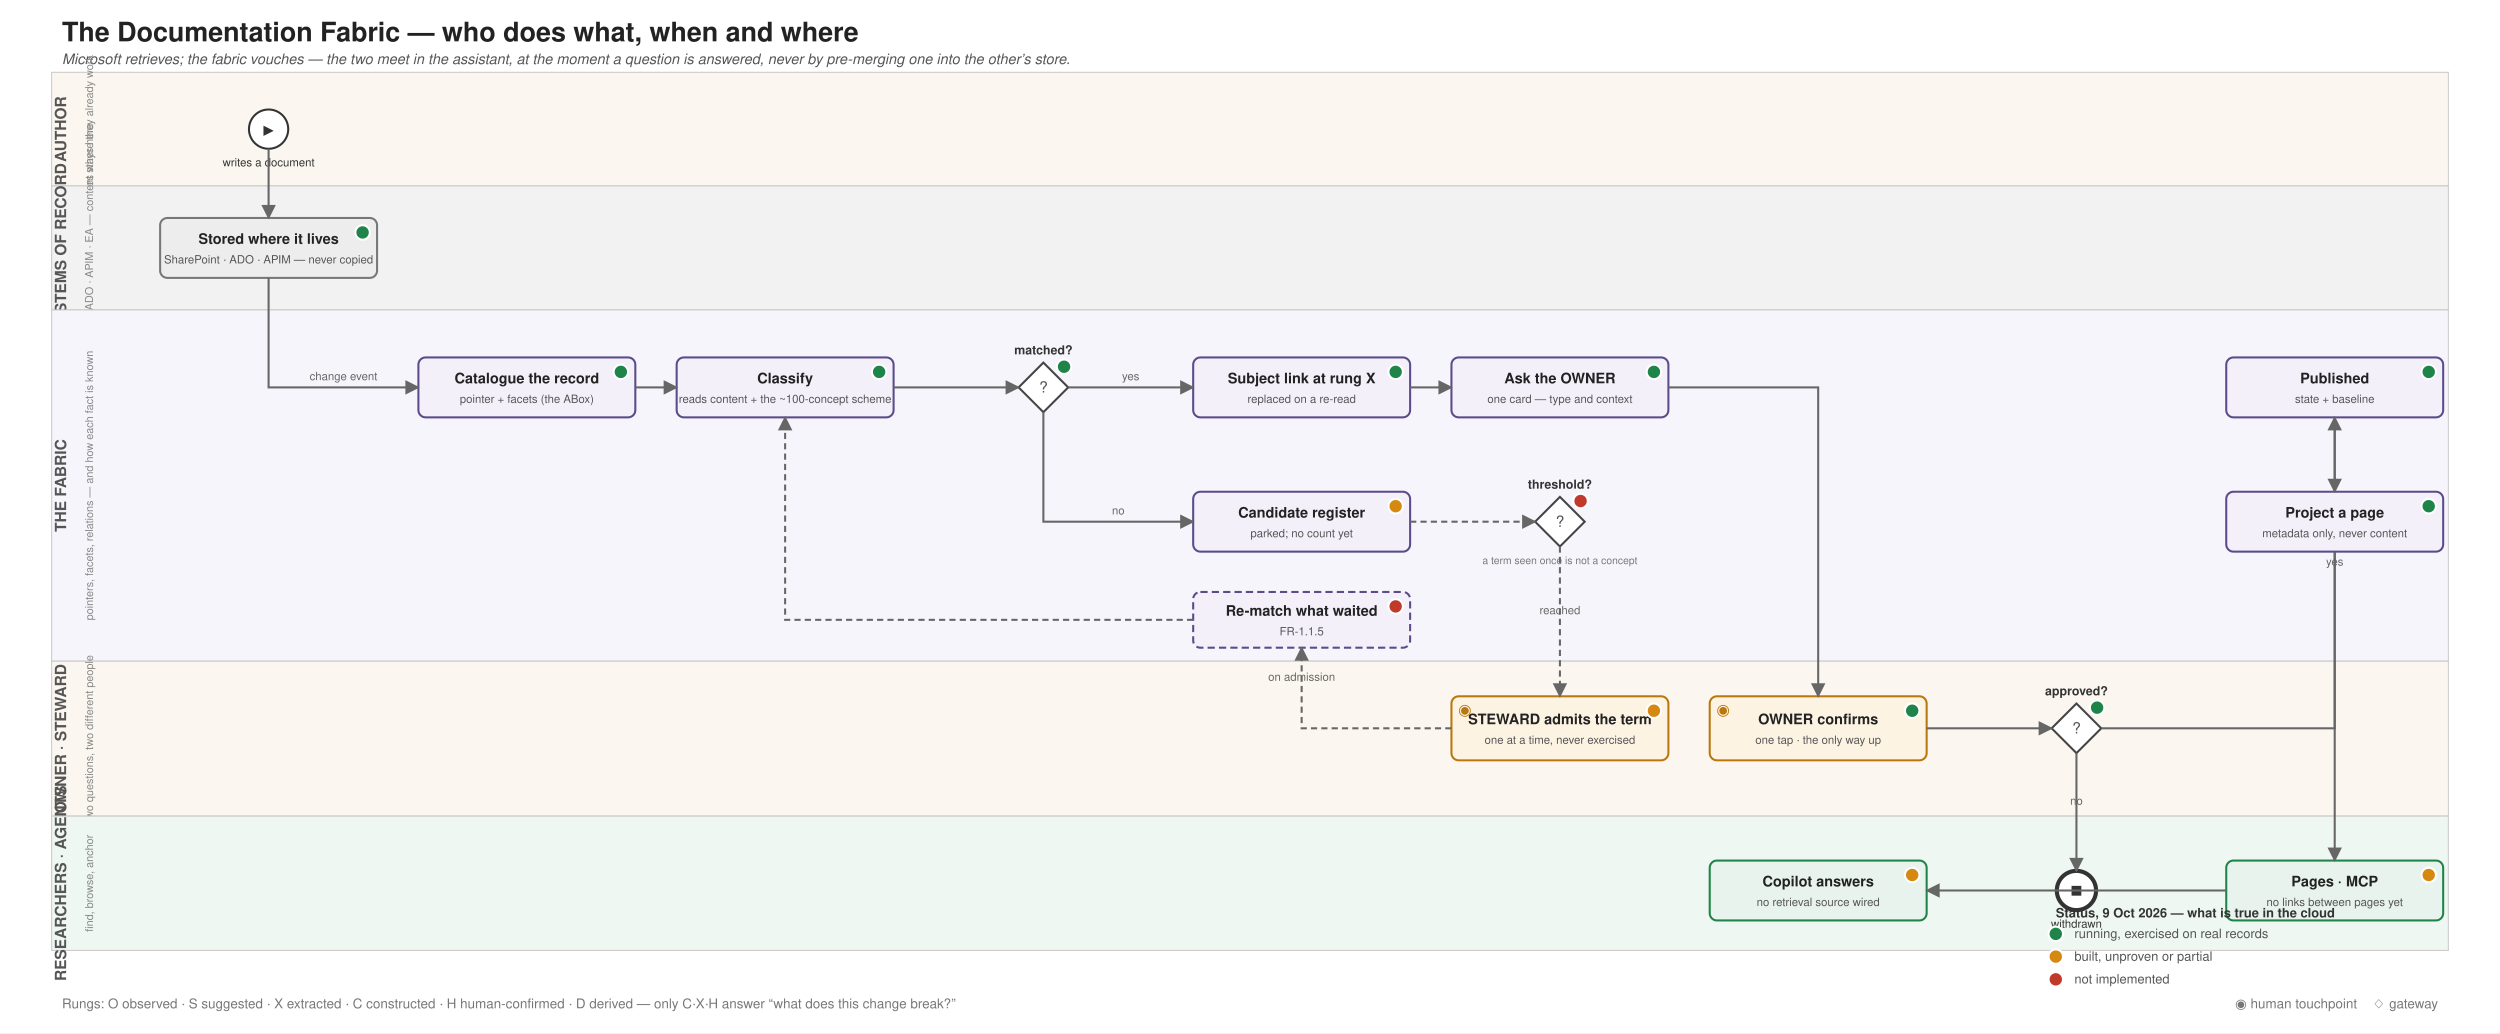
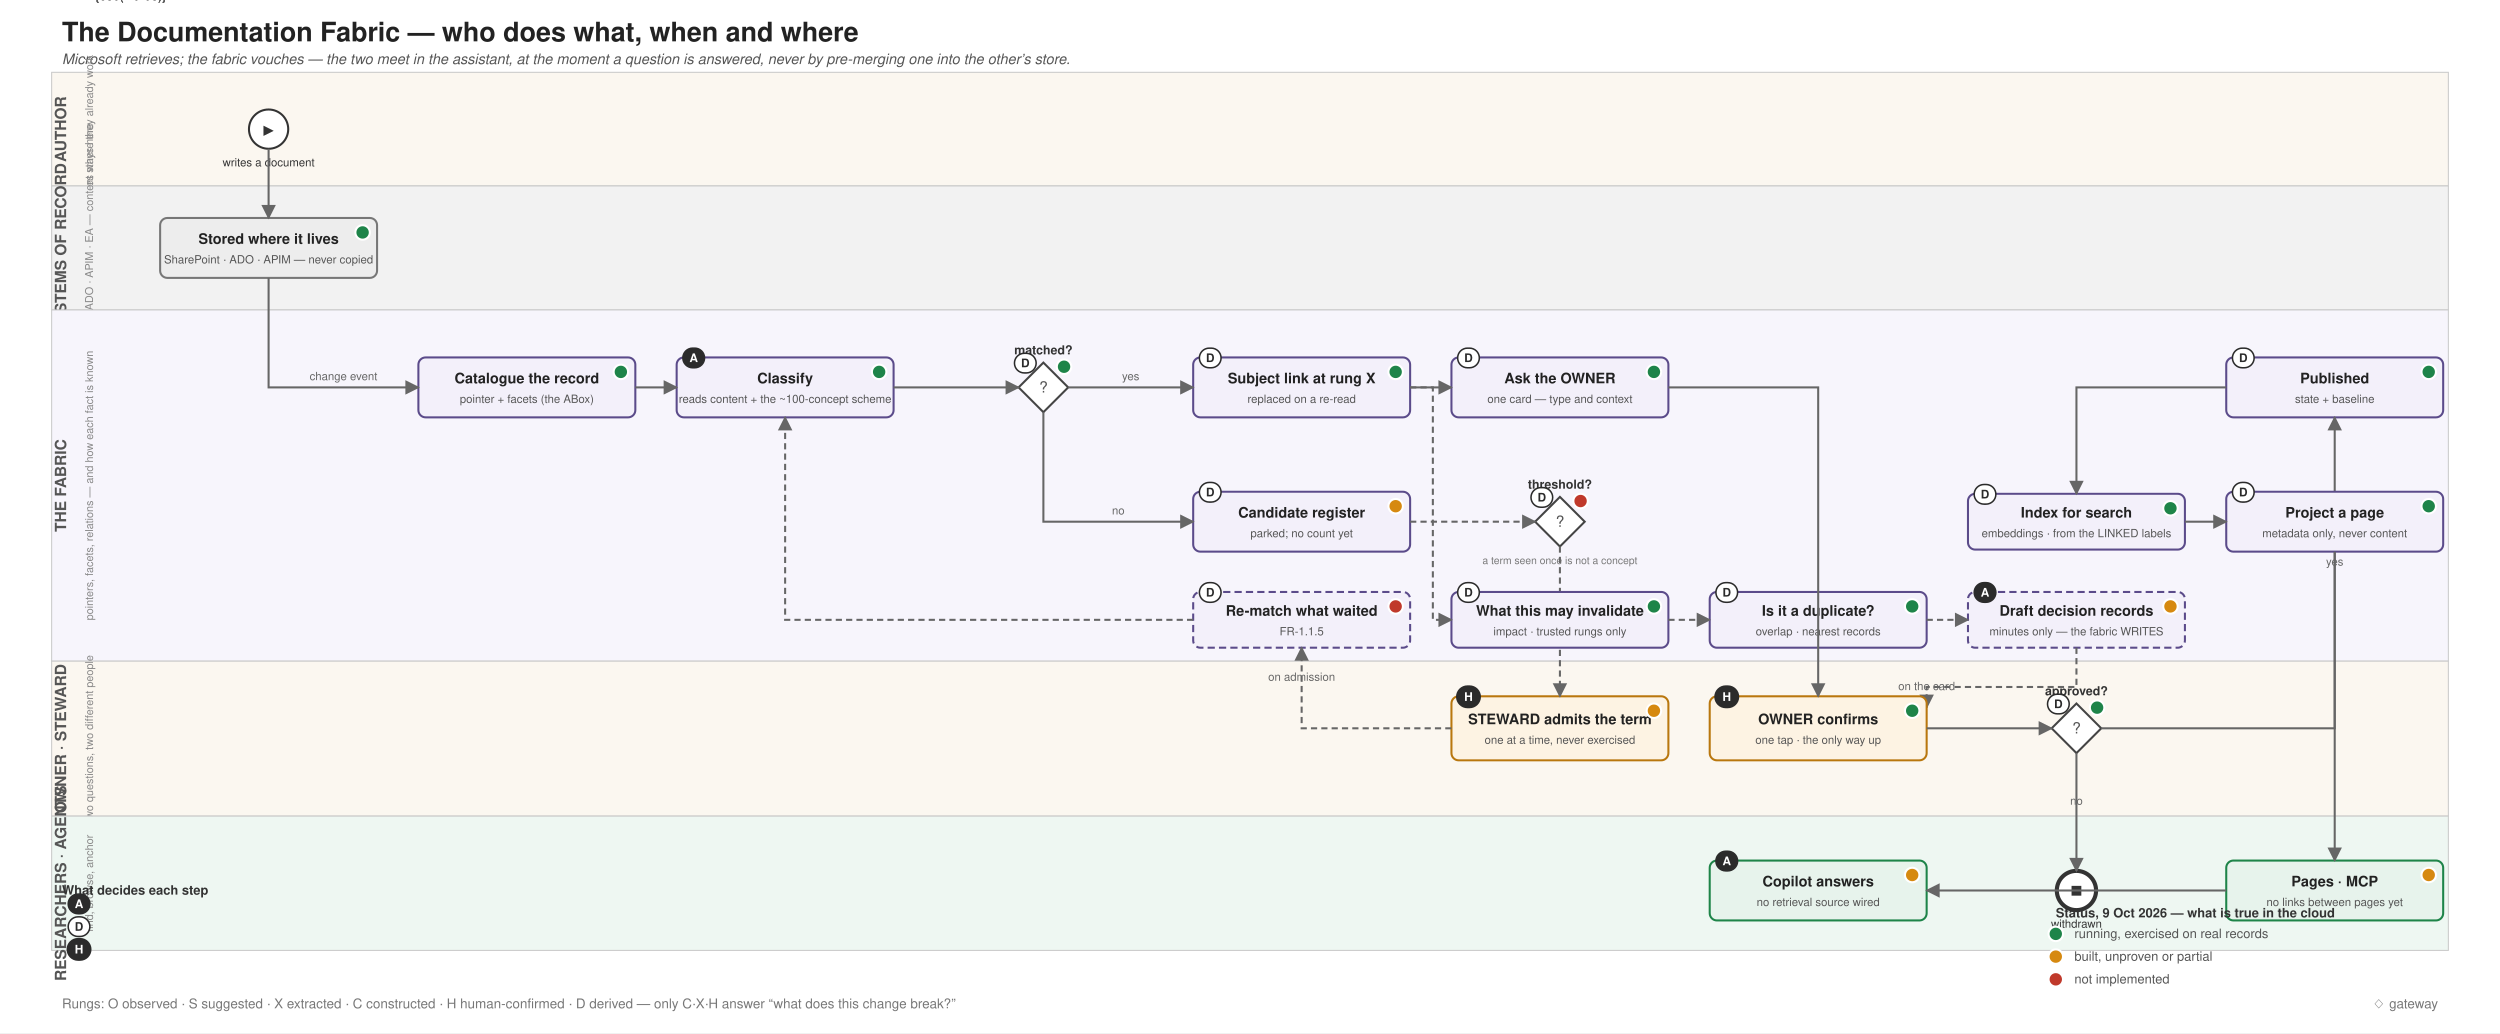
<svg xmlns="http://www.w3.org/2000/svg" viewBox="0 0 2420 1000" width="2420" height="1000" font-family="Segoe UI,Helvetica,Arial,sans-serif">
  <defs>
    <marker id="a" viewBox="0 0 10 10" refX="9" refY="5" markerWidth="7" markerHeight="7" orient="auto-start-reverse">
      <path d="M0,0 L10,5 L0,10 z" fill="#666" />
    </marker>
  </defs>
  <rect width="2420" height="1000" fill="#fff" />
  <text x="60" y="40" font-size="26" font-weight="700" fill="#222">The Documentation Fabric — who does what, when and where</text>
  <text x="60" y="62" font-size="14" font-style="italic" fill="#555">Microsoft retrieves; the fabric vouches — the two meet in the assistant, at the moment a question is answered, never by pre-merging one into the other’s store.</text>
  <rect x="50" y="70" width="2320" height="110" fill="#fbf7f0" stroke="#c9c9c9" />
  <text x="70" y="119.0" transform="rotate(-90 70 125.0)" text-anchor="middle" font-size="15" font-weight="700" fill="#555">AUTHOR</text>
  <text x="86" y="129.0" transform="rotate(-90 86 125.0)" text-anchor="middle" font-size="10.5" fill="#888">writes where they already work</text>
  <rect x="50" y="180" width="2320" height="120" fill="#f2f2f2" stroke="#c9c9c9" />
  <text x="70" y="234.0" transform="rotate(-90 70 240.0)" text-anchor="middle" font-size="15" font-weight="700" fill="#555">SYSTEMS OF RECORD</text>
  <text x="86" y="244.0" transform="rotate(-90 86 240.0)" text-anchor="middle" font-size="10.5" fill="#888">SharePoint · ADO · APIM · EA — content stays here</text>
  <rect x="50" y="300" width="2320" height="340" fill="#f7f5fc" stroke="#c9c9c9" />
  <text x="70" y="464.0" transform="rotate(-90 70 470.0)" text-anchor="middle" font-size="15" font-weight="700" fill="#555">THE FABRIC</text>
  <text x="86" y="474.0" transform="rotate(-90 86 470.0)" text-anchor="middle" font-size="10.5" fill="#888">pointers, facets, relations — and how each fact is known</text>
  <rect x="50" y="640" width="2320" height="150" fill="#fbf7f0" stroke="#c9c9c9" />
  <text x="70" y="709.0" transform="rotate(-90 70 715.0)" text-anchor="middle" font-size="15" font-weight="700" fill="#555">OWNER · STEWARD</text>
  <text x="86" y="719.0" transform="rotate(-90 86 715.0)" text-anchor="middle" font-size="10.5" fill="#888">two questions, two different people</text>
  <rect x="50" y="790" width="2320" height="130" fill="#eef7f2" stroke="#c9c9c9" />
  <text x="70" y="849.0" transform="rotate(-90 70 855.0)" text-anchor="middle" font-size="15" font-weight="700" fill="#555">RESEARCHERS · AGENTS</text>
  <text x="86" y="859.0" transform="rotate(-90 86 855.0)" text-anchor="middle" font-size="10.5" fill="#888">find, browse, anchor</text>
  <circle cx="260" cy="125" r="19" fill="#fff" stroke="#333" stroke-width="2" />
  <text x="260" y="130" text-anchor="middle" font-size="13" fill="#333">▶</text>
  <text x="260" y="161" text-anchor="middle" font-size="11" fill="#333">writes a document</text>
  <rect x="155.0" y="211.0" width="210" height="58" rx="7" fill="#ededed" stroke="#777777" stroke-width="2" />
  <text x="260" y="236" text-anchor="middle" font-size="14" font-weight="700" fill="#222">Stored where it lives</text>
  <text x="260" y="255" text-anchor="middle" font-size="11" fill="#555">SharePoint · ADO · APIM — never copied</text>
  <circle cx="351.0" cy="225.0" r="7" fill="#1e8449" stroke="#fff" stroke-width="2" />
  <path d="M260,144 L260,211" fill="none" stroke="#666" stroke-width="2" marker-end="url(#a)" />
  <rect x="405.0" y="346.0" width="210" height="58" rx="7" fill="#f3f0fa" stroke="#5b4b8a" stroke-width="2" />
  <text x="510" y="371" text-anchor="middle" font-size="14" font-weight="700" fill="#222">Catalogue the record</text>
  <text x="510" y="390" text-anchor="middle" font-size="11" fill="#555">pointer + facets  (the ABox)</text>
  <circle cx="601.0" cy="360.0" r="7" fill="#1e8449" stroke="#fff" stroke-width="2" />
  <path d="M260,269 L260,375 L405,375" fill="none" stroke="#666" stroke-width="2" marker-end="url(#a)" />
  <text x="332.5" y="368.0" text-anchor="middle" font-size="11" fill="#666">change event</text>
  <rect x="655.0" y="346.0" width="210" height="58" rx="7" fill="#f3f0fa" stroke="#5b4b8a" stroke-width="2" />
  <text x="760" y="371" text-anchor="middle" font-size="14" font-weight="700" fill="#222">Classify</text>
  <text x="760" y="390" text-anchor="middle" font-size="11" fill="#555">reads content + the ~100-concept scheme</text>
+   <rect x="661.0" y="337.0" width="21" height="19" rx="9.5" fill="#2b2b2b" stroke="#2b2b2b" stroke-width="1.5" />
+   <text x="671.5" y="350.5" text-anchor="middle" font-size="11.5" font-weight="700" fill="#ffffff">A</text>
  <circle cx="851.0" cy="360.0" r="7" fill="#1e8449" stroke="#fff" stroke-width="2" />
  <path d="M615,375 L655,375" fill="none" stroke="#666" stroke-width="2" marker-end="url(#a)" />
  <polygon points="1010,351 1034,375 1010,399 986,375" fill="#fff" stroke="#444" stroke-width="2" />
  <text x="1010" y="380" text-anchor="middle" font-size="15" fill="#555">?</text>
  <text x="1010" y="343" text-anchor="middle" font-size="12" font-weight="700" fill="#333">matched?</text>
  <circle cx="1030" cy="355" r="7" fill="#1e8449" stroke="#fff" stroke-width="2" />
+   <rect x="982.0" y="342.0" width="21" height="19" rx="9.5" fill="#ffffff" stroke="#2b2b2b" stroke-width="1.5" />
+   <text x="992.5" y="355.5" text-anchor="middle" font-size="11.5" font-weight="700" fill="#2b2b2b">D</text>
  <path d="M865,375 L986,375" fill="none" stroke="#666" stroke-width="2" marker-end="url(#a)" />
  <rect x="1155.0" y="346.0" width="210" height="58" rx="7" fill="#f3f0fa" stroke="#5b4b8a" stroke-width="2" />
  <text x="1260" y="371" text-anchor="middle" font-size="14" font-weight="700" fill="#222">Subject link at rung X</text>
  <text x="1260" y="390" text-anchor="middle" font-size="11" fill="#555">replaced on a re-read</text>
+   <rect x="1161.0" y="337.0" width="21" height="19" rx="9.5" fill="#ffffff" stroke="#2b2b2b" stroke-width="1.5" />
+   <text x="1171.5" y="350.5" text-anchor="middle" font-size="11.5" font-weight="700" fill="#2b2b2b">D</text>
  <circle cx="1351.0" cy="360.0" r="7" fill="#1e8449" stroke="#fff" stroke-width="2" />
  <path d="M1034,375 L1155,375" fill="none" stroke="#666" stroke-width="2" marker-end="url(#a)" />
  <text x="1094.5" y="368.0" text-anchor="middle" font-size="11" fill="#666">yes</text>
  <rect x="1155.0" y="476.0" width="210" height="58" rx="7" fill="#f3f0fa" stroke="#5b4b8a" stroke-width="2" />
  <text x="1260" y="501" text-anchor="middle" font-size="14" font-weight="700" fill="#222">Candidate register</text>
  <text x="1260" y="520" text-anchor="middle" font-size="11" fill="#555">parked; no count yet</text>
+   <rect x="1161.0" y="467.0" width="21" height="19" rx="9.5" fill="#ffffff" stroke="#2b2b2b" stroke-width="1.5" />
+   <text x="1171.5" y="480.5" text-anchor="middle" font-size="11.5" font-weight="700" fill="#2b2b2b">D</text>
  <circle cx="1351.0" cy="490.0" r="7" fill="#d68910" stroke="#fff" stroke-width="2" />
  <path d="M1010,399 L1010,505 L1155,505" fill="none" stroke="#666" stroke-width="2" marker-end="url(#a)" />
  <text x="1082.5" y="498.0" text-anchor="middle" font-size="11" fill="#666">no</text>
  <polygon points="1510,481 1534,505 1510,529 1486,505" fill="#fff" stroke="#444" stroke-width="2" />
  <text x="1510" y="510" text-anchor="middle" font-size="15" fill="#555">?</text>
  <text x="1510" y="473" text-anchor="middle" font-size="12" font-weight="700" fill="#333">threshold?</text>
  <text x="1510" y="546" text-anchor="middle" font-size="10" fill="#777">a term seen once is not a concept</text>
  <circle cx="1530" cy="485" r="7" fill="#c0392b" stroke="#fff" stroke-width="2" />
+   <rect x="1482.0" y="472.0" width="21" height="19" rx="9.5" fill="#ffffff" stroke="#2b2b2b" stroke-width="1.5" />
+   <text x="1492.5" y="485.5" text-anchor="middle" font-size="11.5" font-weight="700" fill="#2b2b2b">D</text>
  <path d="M1365,505 L1486,505" fill="none" stroke="#666" stroke-width="2" marker-end="url(#a)" stroke-dasharray="6 4" />
  <rect x="1405.0" y="674.0" width="210" height="62" rx="7" fill="#fdf3e3" stroke="#b9770e" stroke-width="2" />
  <text x="1510" y="701" text-anchor="middle" font-size="14" font-weight="700" fill="#222">STEWARD admits the term</text>
  <text x="1510" y="720" text-anchor="middle" font-size="11" fill="#555">one at a time, never exercised</text>
-   <text x="1418.0" y="692.0" text-anchor="middle" font-size="15" fill="#b9770e">◉</text>
+   <rect x="1411.0" y="665.0" width="21" height="19" rx="9.5" fill="#2b2b2b" stroke="#2b2b2b" stroke-width="3.2" />
+   <text x="1421.5" y="678.5" text-anchor="middle" font-size="11.5" font-weight="700" fill="#ffffff">H</text>
  <circle cx="1601.0" cy="688.0" r="7" fill="#d68910" stroke="#fff" stroke-width="2" />
  <path d="M1510,529 L1510,674" fill="none" stroke="#666" stroke-width="2" marker-end="url(#a)" stroke-dasharray="6 4" />
  <text x="1510.0" y="594.5" text-anchor="middle" font-size="11" fill="#666">reached</text>
  <rect x="1155.0" y="573.0" width="210" height="54" rx="7" fill="#f3f0fa" stroke="#5b4b8a" stroke-width="2" stroke-dasharray="7 4" />
  <text x="1260" y="596" text-anchor="middle" font-size="14" font-weight="700" fill="#222">Re-match what waited</text>
  <text x="1260" y="615" text-anchor="middle" font-size="11" fill="#555">FR-1.1.5</text>
+   <rect x="1161.0" y="564.0" width="21" height="19" rx="9.5" fill="#ffffff" stroke="#2b2b2b" stroke-width="1.5" />
+   <text x="1171.5" y="577.5" text-anchor="middle" font-size="11.5" font-weight="700" fill="#2b2b2b">D</text>
  <circle cx="1351.0" cy="587.0" r="7" fill="#c0392b" stroke="#fff" stroke-width="2" />
  <path d="M1405,705 L1260,705 L1260,627" fill="none" stroke="#666" stroke-width="2" marker-end="url(#a)" stroke-dasharray="6 4" />
  <text x="1260.0" y="659.0" text-anchor="middle" font-size="11" fill="#666">on admission</text>
  <path d="M1155,600 L760,600 L760,404" fill="none" stroke="#666" stroke-width="2" marker-end="url(#a)" stroke-dasharray="6 4" />
+   <rect x="1405.0" y="573.0" width="210" height="54" rx="7" fill="#f3f0fa" stroke="#5b4b8a" stroke-width="2" />
+   <text x="1510" y="596" text-anchor="middle" font-size="14" font-weight="700" fill="#222">What this may invalidate</text>
+   <text x="1510" y="615" text-anchor="middle" font-size="11" fill="#555">impact · trusted rungs only</text>
+   <rect x="1411.0" y="564.0" width="21" height="19" rx="9.5" fill="#ffffff" stroke="#2b2b2b" stroke-width="1.5" />
+   <text x="1421.5" y="577.5" text-anchor="middle" font-size="11.5" font-weight="700" fill="#2b2b2b">D</text>
+   <circle cx="1601.0" cy="587.0" r="7" fill="#1e8449" stroke="#fff" stroke-width="2" />
+   <path d="M1365,375 L1387,375 L1387,600 L1405,600" fill="none" stroke="#666" stroke-width="2" marker-end="url(#a)" stroke-dasharray="6 4" />
+   <rect x="1655.0" y="573.0" width="210" height="54" rx="7" fill="#f3f0fa" stroke="#5b4b8a" stroke-width="2" />
+   <text x="1760" y="596" text-anchor="middle" font-size="14" font-weight="700" fill="#222">Is it a duplicate?</text>
+   <text x="1760" y="615" text-anchor="middle" font-size="11" fill="#555">overlap · nearest records</text>
+   <rect x="1661.0" y="564.0" width="21" height="19" rx="9.5" fill="#ffffff" stroke="#2b2b2b" stroke-width="1.5" />
+   <text x="1671.5" y="577.5" text-anchor="middle" font-size="11.5" font-weight="700" fill="#2b2b2b">D</text>
+   <circle cx="1851.0" cy="587.0" r="7" fill="#1e8449" stroke="#fff" stroke-width="2" />
+   <path d="M1615,600 L1655,600" fill="none" stroke="#666" stroke-width="2" marker-end="url(#a)" stroke-dasharray="6 4" />
+   <rect x="1905.0" y="573.0" width="210" height="54" rx="7" fill="#f3f0fa" stroke="#5b4b8a" stroke-width="2" stroke-dasharray="7 4" />
+   <text x="2010" y="596" text-anchor="middle" font-size="14" font-weight="700" fill="#222">Draft decision records</text>
+   <text x="2010" y="615" text-anchor="middle" font-size="11" fill="#555">minutes only — the fabric WRITES</text>
+   <rect x="1911.0" y="564.0" width="21" height="19" rx="9.5" fill="#2b2b2b" stroke="#2b2b2b" stroke-width="1.5" />
+   <text x="1921.5" y="577.5" text-anchor="middle" font-size="11.5" font-weight="700" fill="#ffffff">A</text>
+   <circle cx="2101.0" cy="587.0" r="7" fill="#d68910" stroke="#fff" stroke-width="2" />
+   <path d="M1865,600 L1905,600" fill="none" stroke="#666" stroke-width="2" marker-end="url(#a)" stroke-dasharray="6 4" />
+   <path d="M2010,627 L2010,665 L1865,665 L1865,685" fill="none" stroke="#666" stroke-width="2" marker-end="url(#a)" stroke-dasharray="6 4" />
+   <text x="1865.0" y="668.0" text-anchor="middle" font-size="11" fill="#666">on the card</text>
  <rect x="1405.0" y="346.0" width="210" height="58" rx="7" fill="#f3f0fa" stroke="#5b4b8a" stroke-width="2" />
  <text x="1510" y="371" text-anchor="middle" font-size="14" font-weight="700" fill="#222">Ask the OWNER</text>
  <text x="1510" y="390" text-anchor="middle" font-size="11" fill="#555">one card — type and context</text>
+   <rect x="1411.0" y="337.0" width="21" height="19" rx="9.5" fill="#ffffff" stroke="#2b2b2b" stroke-width="1.5" />
+   <text x="1421.5" y="350.5" text-anchor="middle" font-size="11.5" font-weight="700" fill="#2b2b2b">D</text>
  <circle cx="1601.0" cy="360.0" r="7" fill="#1e8449" stroke="#fff" stroke-width="2" />
  <path d="M1365,375 L1405,375" fill="none" stroke="#666" stroke-width="2" marker-end="url(#a)" />
  <rect x="1655.0" y="674.0" width="210" height="62" rx="7" fill="#fdf3e3" stroke="#b9770e" stroke-width="2" />
  <text x="1760" y="701" text-anchor="middle" font-size="14" font-weight="700" fill="#222">OWNER confirms</text>
  <text x="1760" y="720" text-anchor="middle" font-size="11" fill="#555">one tap · the only way up</text>
-   <text x="1668.0" y="692.0" text-anchor="middle" font-size="15" fill="#b9770e">◉</text>
+   <rect x="1661.0" y="665.0" width="21" height="19" rx="9.5" fill="#2b2b2b" stroke="#2b2b2b" stroke-width="3.2" />
+   <text x="1671.5" y="678.5" text-anchor="middle" font-size="11.5" font-weight="700" fill="#ffffff">H</text>
  <circle cx="1851.0" cy="688.0" r="7" fill="#1e8449" stroke="#fff" stroke-width="2" />
  <path d="M1615,375 L1760,375 L1760,674" fill="none" stroke="#666" stroke-width="2" marker-end="url(#a)" />
  <polygon points="2010,681 2034,705 2010,729 1986,705" fill="#fff" stroke="#444" stroke-width="2" />
  <text x="2010" y="710" text-anchor="middle" font-size="15" fill="#555">?</text>
  <text x="2010" y="673" text-anchor="middle" font-size="12" font-weight="700" fill="#333">approved?</text>
  <circle cx="2030" cy="685" r="7" fill="#1e8449" stroke="#fff" stroke-width="2" />
+   <rect x="1982.0" y="672.0" width="21" height="19" rx="9.5" fill="#ffffff" stroke="#2b2b2b" stroke-width="1.5" />
+   <text x="1992.5" y="685.5" text-anchor="middle" font-size="11.5" font-weight="700" fill="#2b2b2b">D</text>
  <path d="M1865,705 L1986,705" fill="none" stroke="#666" stroke-width="2" marker-end="url(#a)" />
  <circle cx="2010" cy="862" r="19" fill="#fff" stroke="#333" stroke-width="4" />
  <text x="2010" y="867" text-anchor="middle" font-size="13" fill="#333">■</text>
  <text x="2010" y="898" text-anchor="middle" font-size="11" fill="#333">withdrawn</text>
  <path d="M2010,729 L2010,843" fill="none" stroke="#666" stroke-width="2" marker-end="url(#a)" />
  <text x="2010.0" y="779.0" text-anchor="middle" font-size="11" fill="#666">no</text>
  <rect x="2155.0" y="346.0" width="210" height="58" rx="7" fill="#f3f0fa" stroke="#5b4b8a" stroke-width="2" />
  <text x="2260" y="371" text-anchor="middle" font-size="14" font-weight="700" fill="#222">Published</text>
  <text x="2260" y="390" text-anchor="middle" font-size="11" fill="#555">state + baseline</text>
+   <rect x="2161.0" y="337.0" width="21" height="19" rx="9.5" fill="#ffffff" stroke="#2b2b2b" stroke-width="1.5" />
+   <text x="2171.5" y="350.5" text-anchor="middle" font-size="11.5" font-weight="700" fill="#2b2b2b">D</text>
  <circle cx="2351.0" cy="360.0" r="7" fill="#1e8449" stroke="#fff" stroke-width="2" />
  <path d="M2034,705 L2260,705 L2260,404" fill="none" stroke="#666" stroke-width="2" marker-end="url(#a)" />
  <text x="2260.0" y="547.5" text-anchor="middle" font-size="11" fill="#666">yes</text>
+   <rect x="1905.0" y="478.0" width="210" height="54" rx="7" fill="#f3f0fa" stroke="#5b4b8a" stroke-width="2" />
+   <text x="2010" y="501" text-anchor="middle" font-size="14" font-weight="700" fill="#222">Index for search</text>
+   <text x="2010" y="520" text-anchor="middle" font-size="11" fill="#555">embeddings · from the LINKED labels</text>
+   <rect x="1911.0" y="469.0" width="21" height="19" rx="9.5" fill="#ffffff" stroke="#2b2b2b" stroke-width="1.5" />
+   <text x="1921.5" y="482.5" text-anchor="middle" font-size="11.5" font-weight="700" fill="#2b2b2b">D</text>
+   <circle cx="2101.0" cy="492.0" r="7" fill="#1e8449" stroke="#fff" stroke-width="2" />
+   <path d="M2155,375 L2010,375 L2010,478" fill="none" stroke="#666" stroke-width="2" marker-end="url(#a)" />
  <rect x="2155.0" y="476.0" width="210" height="58" rx="7" fill="#f3f0fa" stroke="#5b4b8a" stroke-width="2" />
  <text x="2260" y="501" text-anchor="middle" font-size="14" font-weight="700" fill="#222">Project a page</text>
  <text x="2260" y="520" text-anchor="middle" font-size="11" fill="#555">metadata only, never content</text>
+   <rect x="2161.0" y="467.0" width="21" height="19" rx="9.5" fill="#ffffff" stroke="#2b2b2b" stroke-width="1.5" />
+   <text x="2171.5" y="480.5" text-anchor="middle" font-size="11.5" font-weight="700" fill="#2b2b2b">D</text>
  <circle cx="2351.0" cy="490.0" r="7" fill="#1e8449" stroke="#fff" stroke-width="2" />
-   <path d="M2260,404 L2260,476" fill="none" stroke="#666" stroke-width="2" marker-end="url(#a)" />
+   <path d="M2115,505 L2155,505" fill="none" stroke="#666" stroke-width="2" marker-end="url(#a)" />
  <rect x="2155.0" y="833.0" width="210" height="58" rx="7" fill="#e7f3ec" stroke="#1e8449" stroke-width="2" />
  <text x="2260" y="858" text-anchor="middle" font-size="14" font-weight="700" fill="#222">Pages · MCP</text>
  <text x="2260" y="877" text-anchor="middle" font-size="11" fill="#555">no links between pages yet</text>
  <circle cx="2351.0" cy="847.0" r="7" fill="#d68910" stroke="#fff" stroke-width="2" />
  <path d="M2260,534 L2260,833" fill="none" stroke="#666" stroke-width="2" marker-end="url(#a)" />
  <rect x="1655.0" y="833.0" width="210" height="58" rx="7" fill="#e7f3ec" stroke="#1e8449" stroke-width="2" />
  <text x="1760" y="858" text-anchor="middle" font-size="14" font-weight="700" fill="#222">Copilot answers</text>
  <text x="1760" y="877" text-anchor="middle" font-size="11" fill="#555">no retrieval source wired</text>
+   <rect x="1661.0" y="824.0" width="21" height="19" rx="9.5" fill="#2b2b2b" stroke="#2b2b2b" stroke-width="1.5" />
+   <text x="1671.5" y="837.5" text-anchor="middle" font-size="11.5" font-weight="700" fill="#ffffff">A</text>
  <circle cx="1851.0" cy="847.0" r="7" fill="#d68910" stroke="#fff" stroke-width="2" />
  <path d="M2155,862 L1865,862" fill="none" stroke="#666" stroke-width="2" marker-end="url(#a)" />
-   <text x="2360" y="976" text-anchor="end" font-size="13" fill="#777">◉ human touchpoint    ◇ gateway</text>
+   <text x="60" y="866" font-size="12.5" font-weight="700" fill="#333">What decides each step</text>
+   <rect x="66.0" y="865.5" width="21" height="19" rx="9.5" fill="#2b2b2b" stroke="#2b2b2b" stroke-width="1.5" />
+   <text x="76.5" y="879.0" text-anchor="middle" font-size="11.5" font-weight="700" fill="#ffffff">A</text>
+   <text x="92" y="{y}" font-size="12.5" fill="#555">{esc(words)}</text>
+   <rect x="66.0" y="887.5" width="21" height="19" rx="9.5" fill="#ffffff" stroke="#2b2b2b" stroke-width="1.5" />
+   <text x="76.5" y="901.0" text-anchor="middle" font-size="11.5" font-weight="700" fill="#2b2b2b">D</text>
+   <text x="92" y="{y}" font-size="12.5" fill="#555">{esc(words)}</text>
+   <rect x="66.0" y="909.5" width="21" height="19" rx="9.5" fill="#2b2b2b" stroke="#2b2b2b" stroke-width="3.2" />
+   <text x="76.5" y="923.0" text-anchor="middle" font-size="11.5" font-weight="700" fill="#ffffff">H</text>
+   <text x="92" y="{y}" font-size="12.5" fill="#555">{esc(words)}</text>
+   <text x="2360" y="976" text-anchor="end" font-size="13" fill="#777">◇ gateway</text>
  <circle cx="1990" cy="904" r="7" fill="#1e8449" stroke="#fff" stroke-width="2" />
  <text x="2008" y="908" font-size="12.5" fill="#555">running, exercised on real records</text>
  <circle cx="1990" cy="926" r="7" fill="#d68910" stroke="#fff" stroke-width="2" />
  <text x="2008" y="930" font-size="12.5" fill="#555">built, unproven or partial</text>
  <circle cx="1990" cy="948" r="7" fill="#c0392b" stroke="#fff" stroke-width="2" />
  <text x="2008" y="952" font-size="12.5" fill="#555">not implemented</text>
  <text x="1990" y="888" font-size="12.5" font-weight="700" fill="#333">Status, 9 Oct 2026 — what is true in the cloud</text>
  <text x="60" y="976" font-size="13" fill="#777">Rungs: O observed · S suggested · X extracted · C constructed · H human-confirmed · D derived — only C·X·H answer “what does this change break?”</text>
</svg>
